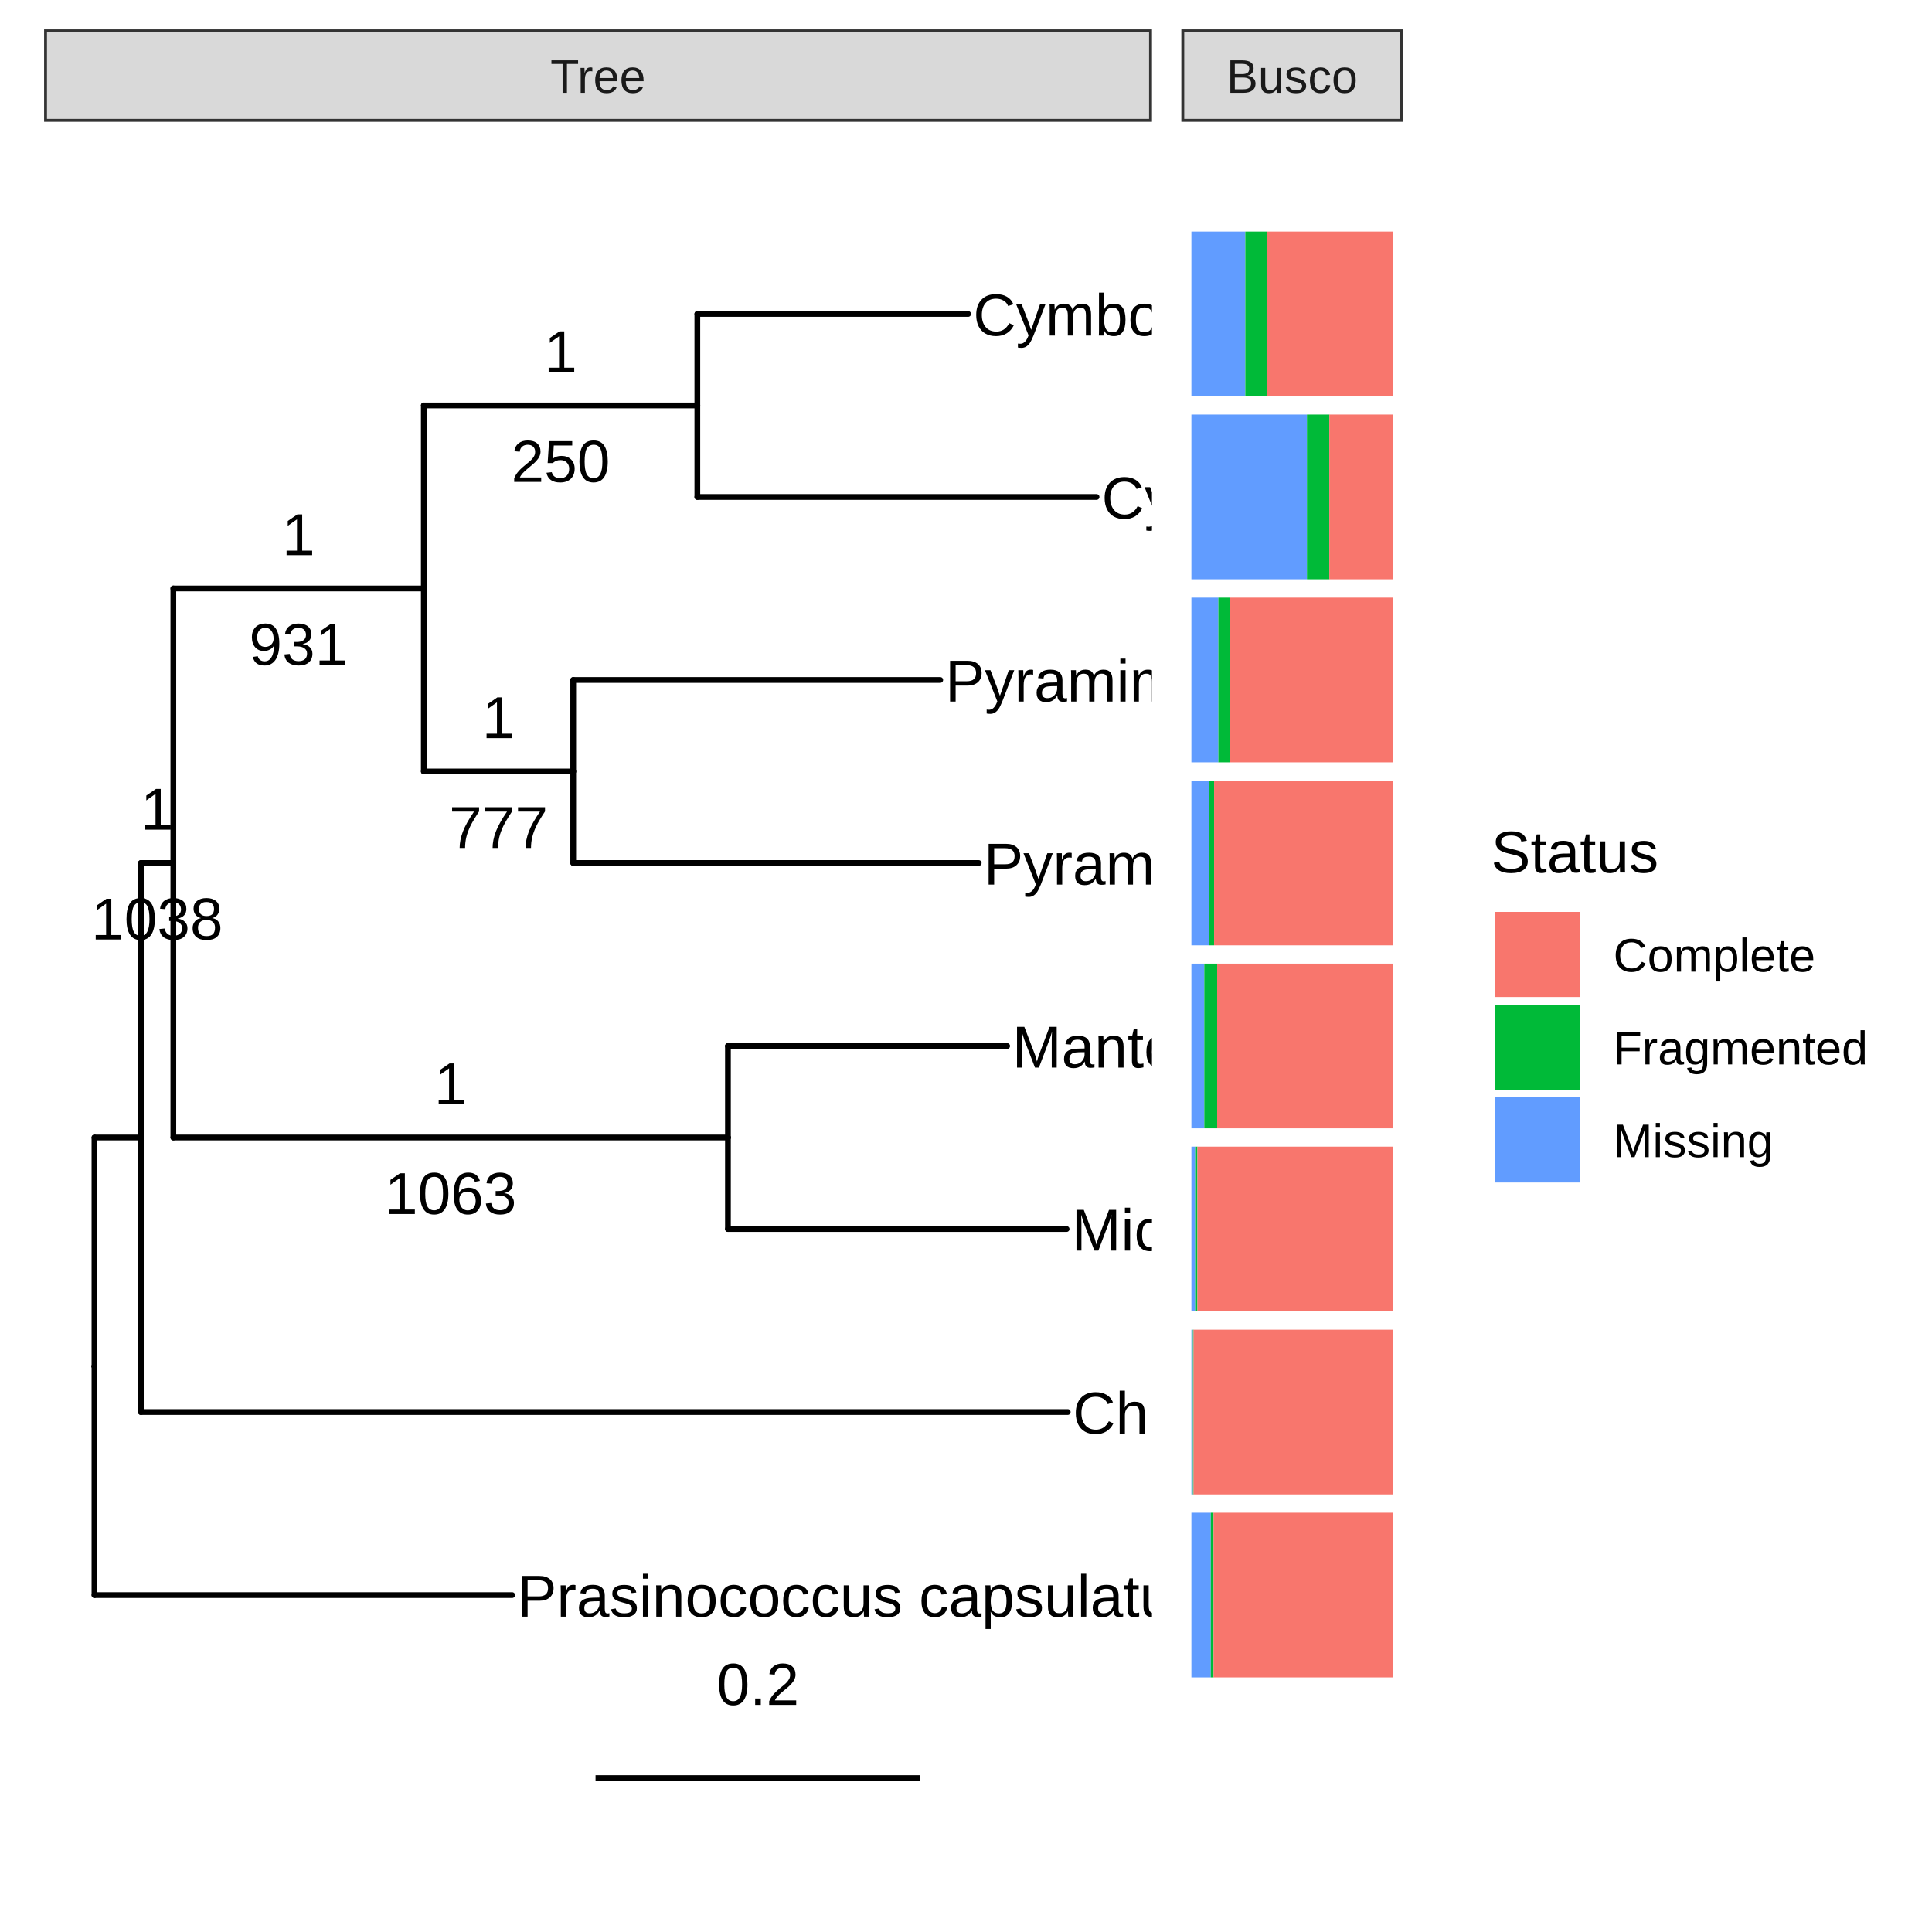
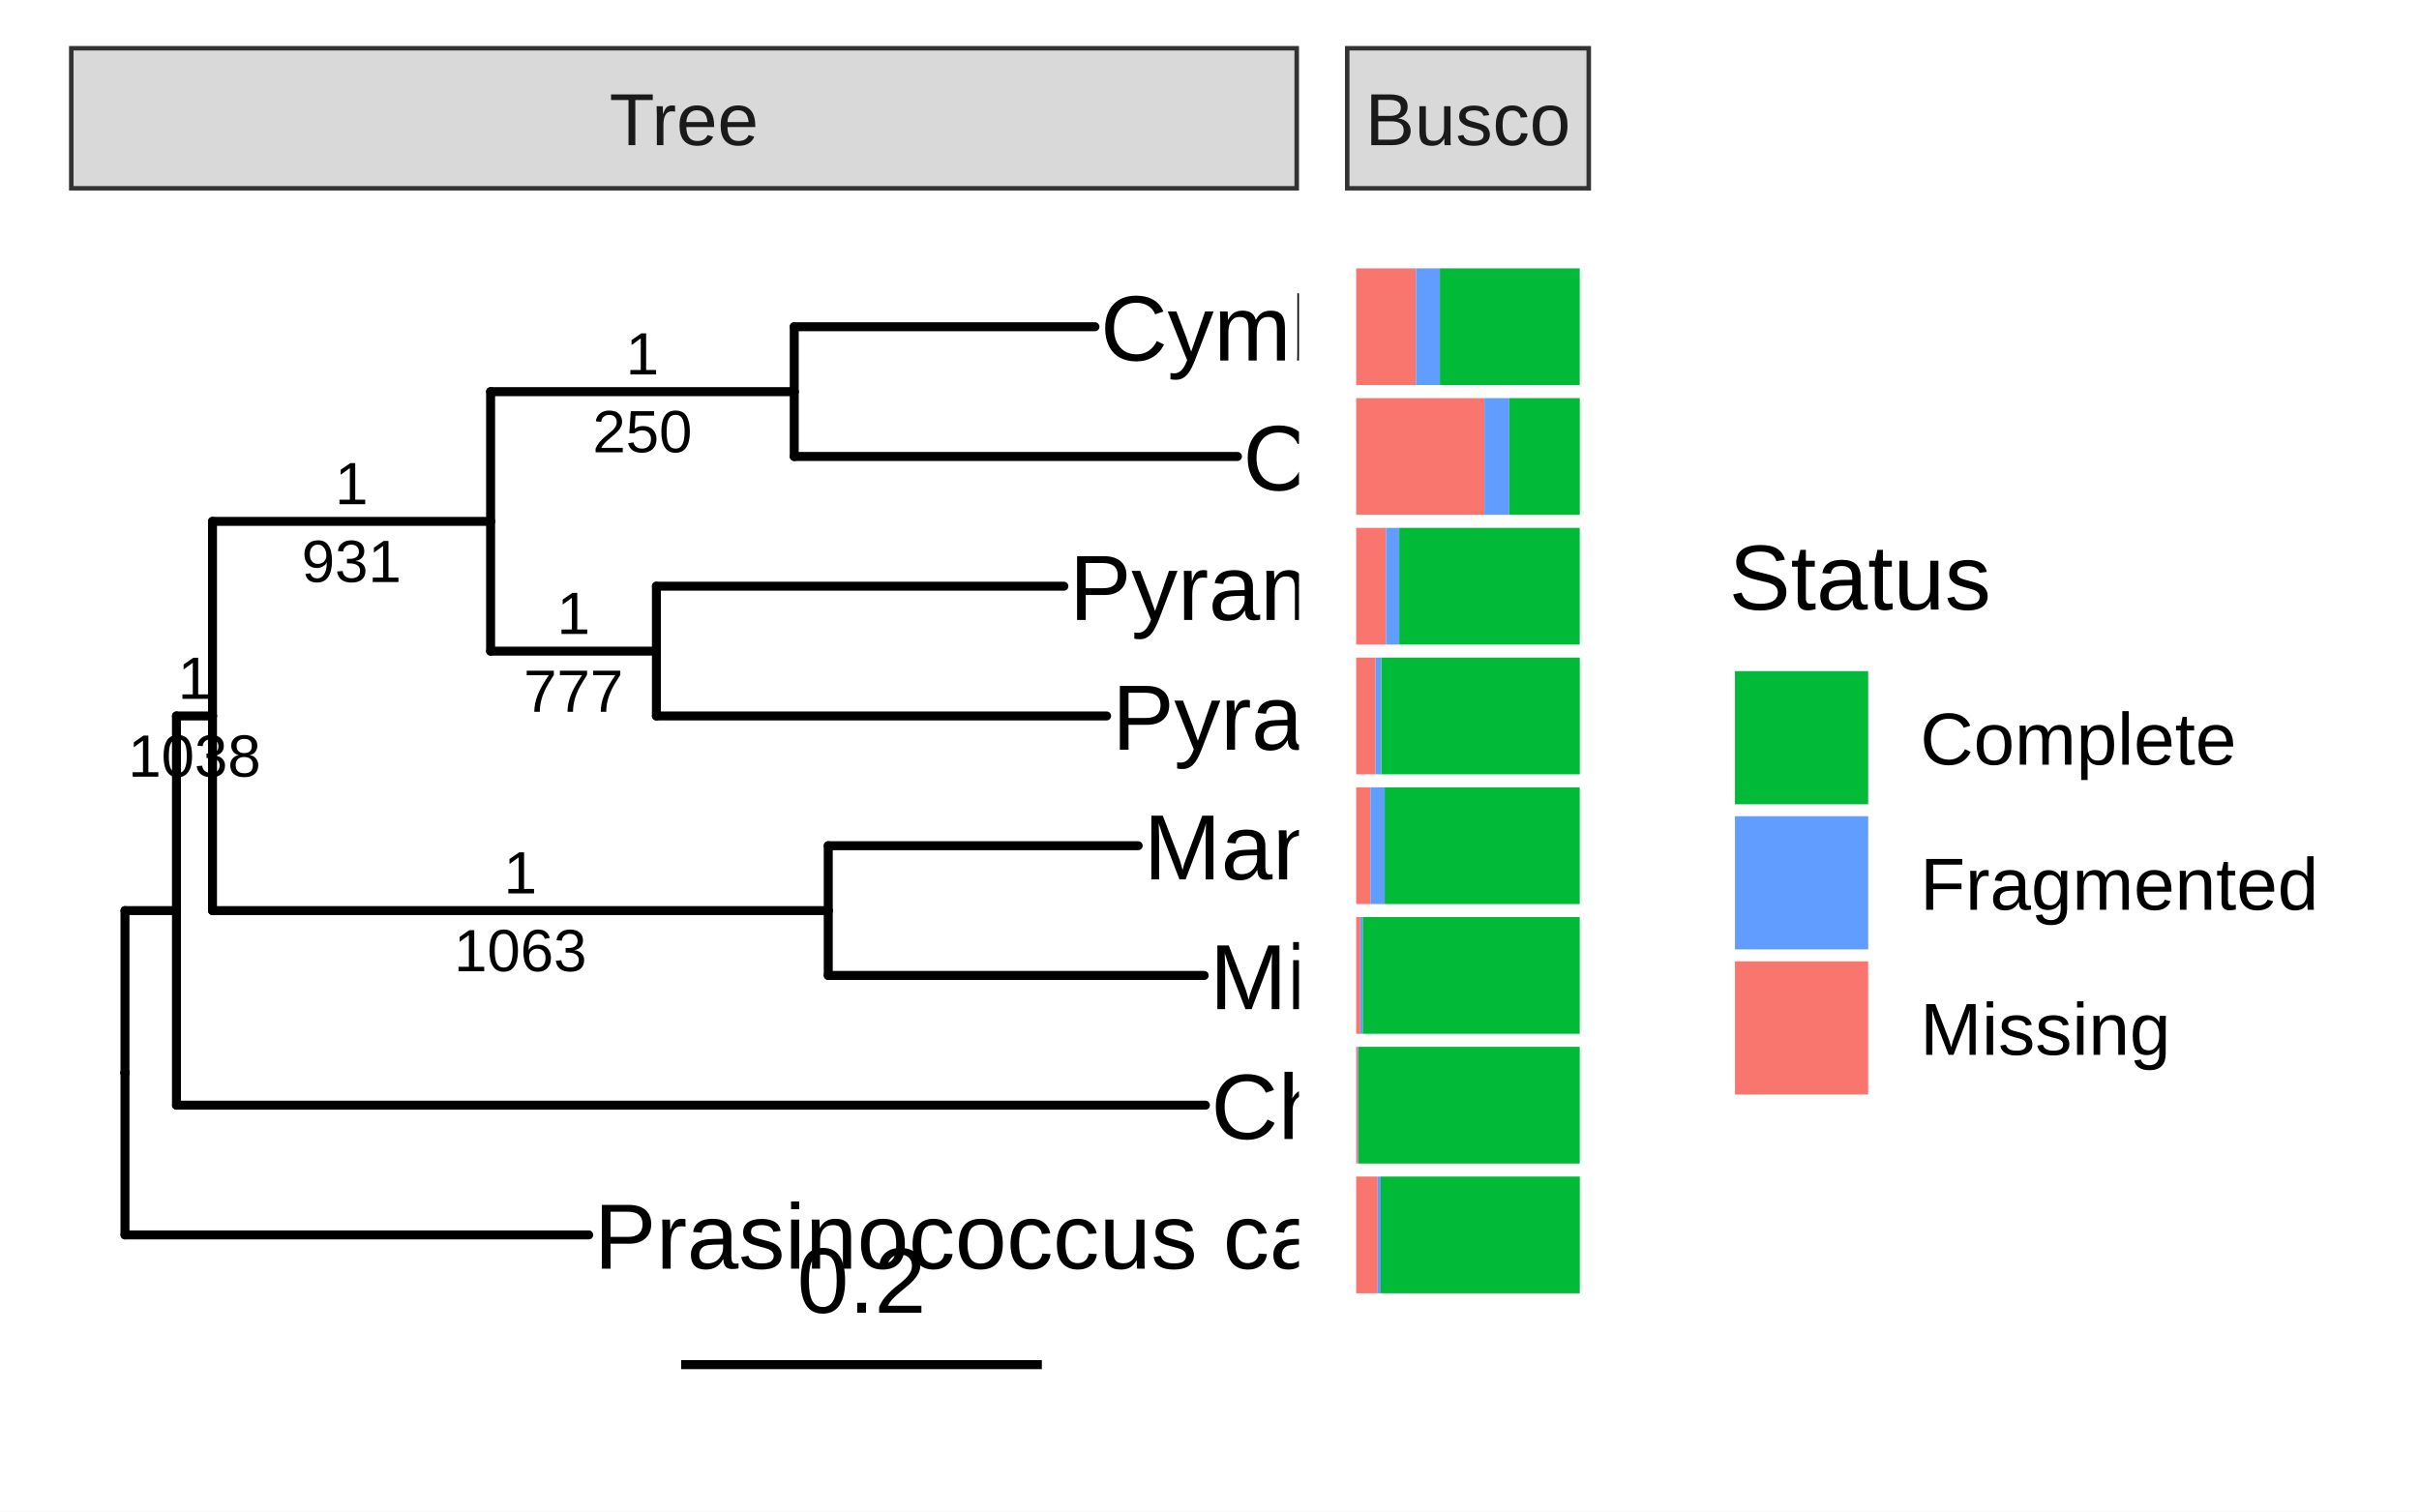
- <svg xmlns="http://www.w3.org/2000/svg" class="svglite" width="360.00pt" height="360.00pt" viewBox="0 0 360.00 360.00">
+ <svg xmlns="http://www.w3.org/2000/svg" class="svglite" width="288.00pt" height="180.00pt" viewBox="0 0 288.00 180.00">
  <defs>
    <style type="text/css">
    .svglite line, .svglite polyline, .svglite polygon, .svglite path, .svglite rect, .svglite circle {
      fill: none;
      stroke: #000000;
      stroke-linecap: round;
      stroke-linejoin: round;
      stroke-miterlimit: 10.00;
    }
  </style>
  </defs>
  <rect width="100%" height="100%" style="stroke: none; fill: none;" />
  <defs>
-     <clipPath id="cpMC4wMHwzNjAuMDB8MC4wMHwzNjAuMDA=">
-       <rect x="0.00" y="0.00" width="360.00" height="360.00" />
+     <clipPath id="cpMC4wMHwyODguMDB8MC4wMHwxODAuMDA=">
+       <rect x="0.00" y="0.00" width="288.00" height="180.00" />
    </clipPath>
  </defs>
-   <g clip-path="url(#cpMC4wMHwzNjAuMDB8MC4wMHwzNjAuMDA=)">
-     <rect x="0" y="0.00" width="360.00" height="360.00" style="stroke-width: 1.07; stroke: #FFFFFF; fill: #FFFFFF;" />
+   <g clip-path="url(#cpMC4wMHwyODguMDB8MC4wMHwxODAuMDA=)">
+     <rect x="0.00" y="0" width="288.00" height="180.00" style="stroke-width: 1.07; stroke: #FFFFFF; fill: #FFFFFF;" />
  </g>
  <defs>
-     <clipPath id="cpOC4yMnwyMTQuNjV8MjIuNjl8MzUxLjc4">
-       <rect x="8.22" y="22.69" width="206.43" height="329.09" />
+     <clipPath id="cpOC4yMnwxNTQuNjV8MjIuNjl8MTcxLjc4">
+       <rect x="8.22" y="22.69" width="146.43" height="149.09" />
    </clipPath>
  </defs>
-   <g clip-path="url(#cpOC4yMnwyMTQuNjV8MjIuNjl8MzUxLjc4)">
-     <rect x="8.22" y="22.69" width="206.43" height="329.09" style="stroke-width: 1.07; stroke: #FFFFFF; fill: #FFFFFF;" />
-     <line x1="17.60" y1="297.22" x2="95.44" y2="297.22" style="stroke-width: 1.07;" />
-     <line x1="26.25" y1="263.11" x2="198.96" y2="263.11" style="stroke-width: 1.07;" />
-     <line x1="135.64" y1="229.01" x2="198.75" y2="229.01" style="stroke-width: 1.07;" />
-     <line x1="135.64" y1="194.91" x2="187.67" y2="194.91" style="stroke-width: 1.07;" />
-     <line x1="106.81" y1="160.81" x2="182.37" y2="160.81" style="stroke-width: 1.07;" />
-     <line x1="106.81" y1="126.70" x2="175.20" y2="126.70" style="stroke-width: 1.07;" />
-     <line x1="129.94" y1="92.60" x2="204.33" y2="92.60" style="stroke-width: 1.07;" />
-     <line x1="129.94" y1="58.50" x2="180.40" y2="58.50" style="stroke-width: 1.07;" />
-     <line x1="17.60" y1="254.59" x2="17.60" y2="254.59" style="stroke-width: 1.07;" />
-     <line x1="17.60" y1="211.96" x2="26.25" y2="211.96" style="stroke-width: 1.07;" />
-     <line x1="26.25" y1="160.81" x2="32.30" y2="160.81" style="stroke-width: 1.07;" />
-     <line x1="32.30" y1="211.96" x2="135.64" y2="211.96" style="stroke-width: 1.07;" />
-     <line x1="32.30" y1="109.65" x2="78.97" y2="109.65" style="stroke-width: 1.07;" />
-     <line x1="78.97" y1="143.75" x2="106.81" y2="143.75" style="stroke-width: 1.07;" />
-     <line x1="78.97" y1="75.55" x2="129.94" y2="75.55" style="stroke-width: 1.07;" />
-     <line x1="17.60" y1="254.59" x2="17.60" y2="297.22" style="stroke-width: 1.07;" />
-     <line x1="26.25" y1="211.96" x2="26.25" y2="263.11" style="stroke-width: 1.07;" />
-     <line x1="135.64" y1="211.96" x2="135.64" y2="229.01" style="stroke-width: 1.07;" />
-     <line x1="135.64" y1="211.96" x2="135.64" y2="194.91" style="stroke-width: 1.07;" />
-     <line x1="106.81" y1="143.75" x2="106.81" y2="160.81" style="stroke-width: 1.07;" />
-     <line x1="106.81" y1="143.75" x2="106.81" y2="126.70" style="stroke-width: 1.07;" />
-     <line x1="129.94" y1="75.55" x2="129.94" y2="92.60" style="stroke-width: 1.07;" />
-     <line x1="129.94" y1="75.55" x2="129.94" y2="58.50" style="stroke-width: 1.07;" />
-     <line x1="17.60" y1="254.59" x2="17.60" y2="254.59" style="stroke-width: 1.07;" />
-     <line x1="17.60" y1="254.59" x2="17.60" y2="211.96" style="stroke-width: 1.07;" />
-     <line x1="26.25" y1="211.96" x2="26.25" y2="160.81" style="stroke-width: 1.07;" />
-     <line x1="32.30" y1="160.81" x2="32.30" y2="211.96" style="stroke-width: 1.07;" />
-     <line x1="32.30" y1="160.81" x2="32.30" y2="109.65" style="stroke-width: 1.07;" />
-     <line x1="78.97" y1="109.65" x2="78.97" y2="143.75" style="stroke-width: 1.07;" />
-     <line x1="78.97" y1="109.65" x2="78.97" y2="75.55" style="stroke-width: 1.07;" />
-     <text x="96.37" y="301.24" style="font-size: 11.04px; font-family: Liberation Sans;" textLength="204.10px" lengthAdjust="spacingAndGlyphs">Prasinococcus capsulatus CCMP1194</text>
-     <text x="199.90" y="267.13" style="font-size: 11.04px; font-family: Liberation Sans;" textLength="257.13px" lengthAdjust="spacingAndGlyphs">Chlamydomonas reinhardtii CC-503 cw92 mt+</text>
-     <text x="199.68" y="233.03" style="font-size: 11.04px; font-family: Liberation Sans;" textLength="169.04px" lengthAdjust="spacingAndGlyphs">Micromonas pusilla CCMP1545</text>
-     <text x="188.60" y="198.93" style="font-size: 11.04px; font-family: Liberation Sans;" textLength="164.51px" lengthAdjust="spacingAndGlyphs">Mantoniella antarctica SL-175</text>
-     <text x="183.31" y="164.83" style="font-size: 11.04px; font-family: Liberation Sans;" textLength="179.55px" lengthAdjust="spacingAndGlyphs">Pyramimonas parkeae CCMP726</text>
-     <text x="176.13" y="130.72" style="font-size: 11.04px; font-family: Liberation Sans;" textLength="198.21px" lengthAdjust="spacingAndGlyphs">Pyramimonas melkonianii CCMP722</text>
-     <text x="205.27" y="96.62" style="font-size: 11.04px; font-family: Liberation Sans;" textLength="220.38px" lengthAdjust="spacingAndGlyphs">Cymbomonas tetramitiformis PLY AMNH</text>
-     <text x="181.34" y="62.52" style="font-size: 11.04px; font-family: Liberation Sans;" textLength="136.57px" lengthAdjust="spacingAndGlyphs">Cymbomonas sp. M3265</text>
-     <text x="29.27" y="154.60" text-anchor="middle" style="font-size: 11.04px; font-family: Liberation Sans;" textLength="7.02px" lengthAdjust="spacingAndGlyphs">1</text>
-     <text x="83.97" y="205.75" text-anchor="middle" style="font-size: 11.04px; font-family: Liberation Sans;" textLength="7.02px" lengthAdjust="spacingAndGlyphs">1</text>
-     <text x="55.63" y="103.44" text-anchor="middle" style="font-size: 11.04px; font-family: Liberation Sans;" textLength="7.02px" lengthAdjust="spacingAndGlyphs">1</text>
-     <text x="92.89" y="137.54" text-anchor="middle" style="font-size: 11.04px; font-family: Liberation Sans;" textLength="7.02px" lengthAdjust="spacingAndGlyphs">1</text>
-     <text x="104.46" y="69.34" text-anchor="middle" style="font-size: 11.04px; font-family: Liberation Sans;" textLength="7.02px" lengthAdjust="spacingAndGlyphs">1</text>
-     <text x="29.27" y="175.06" text-anchor="middle" style="font-size: 11.04px; font-family: Liberation Sans;" textLength="28.08px" lengthAdjust="spacingAndGlyphs">1038</text>
-     <text x="83.97" y="226.21" text-anchor="middle" style="font-size: 11.04px; font-family: Liberation Sans;" textLength="28.08px" lengthAdjust="spacingAndGlyphs">1063</text>
-     <text x="55.63" y="123.90" text-anchor="middle" style="font-size: 11.04px; font-family: Liberation Sans;" textLength="21.06px" lengthAdjust="spacingAndGlyphs">931</text>
-     <text x="92.89" y="158.01" text-anchor="middle" style="font-size: 11.04px; font-family: Liberation Sans;" textLength="21.06px" lengthAdjust="spacingAndGlyphs">777</text>
-     <text x="104.46" y="89.80" text-anchor="middle" style="font-size: 11.04px; font-family: Liberation Sans;" textLength="21.06px" lengthAdjust="spacingAndGlyphs">250</text>
-     <line x1="110.97" y1="331.32" x2="171.50" y2="331.32" style="stroke-width: 1.07; stroke-linecap: butt;" />
-     <text x="141.23" y="317.68" text-anchor="middle" style="font-size: 11.04px; font-family: Liberation Sans;" textLength="17.55px" lengthAdjust="spacingAndGlyphs">0.2</text>
+   <g clip-path="url(#cpOC4yMnwxNTQuNjV8MjIuNjl8MTcxLjc4)">
+     <rect x="8.22" y="22.69" width="146.43" height="149.09" style="stroke-width: 1.07; stroke: #FFFFFF; fill: #FFFFFF;" />
+     <line x1="14.88" y1="147.06" x2="70.09" y2="147.06" style="stroke-width: 1.07;" />
+     <line x1="21.01" y1="131.61" x2="143.52" y2="131.61" style="stroke-width: 1.07;" />
+     <line x1="98.61" y1="116.16" x2="143.37" y2="116.16" style="stroke-width: 1.07;" />
+     <line x1="98.61" y1="100.71" x2="135.51" y2="100.71" style="stroke-width: 1.07;" />
+     <line x1="78.15" y1="85.26" x2="131.75" y2="85.26" style="stroke-width: 1.07;" />
+     <line x1="78.15" y1="69.81" x2="126.66" y2="69.81" style="stroke-width: 1.07;" />
+     <line x1="94.56" y1="54.36" x2="147.33" y2="54.36" style="stroke-width: 1.07;" />
+     <line x1="94.56" y1="38.91" x2="130.36" y2="38.91" style="stroke-width: 1.07;" />
+     <line x1="14.88" y1="127.75" x2="14.88" y2="127.75" style="stroke-width: 1.07;" />
+     <line x1="14.88" y1="108.44" x2="21.01" y2="108.44" style="stroke-width: 1.07;" />
+     <line x1="21.01" y1="85.26" x2="25.30" y2="85.26" style="stroke-width: 1.07;" />
+     <line x1="25.30" y1="108.44" x2="98.61" y2="108.44" style="stroke-width: 1.07;" />
+     <line x1="25.30" y1="62.09" x2="58.41" y2="62.09" style="stroke-width: 1.07;" />
+     <line x1="58.41" y1="77.54" x2="78.15" y2="77.54" style="stroke-width: 1.07;" />
+     <line x1="58.41" y1="46.64" x2="94.56" y2="46.64" style="stroke-width: 1.07;" />
+     <line x1="14.88" y1="127.75" x2="14.88" y2="147.06" style="stroke-width: 1.07;" />
+     <line x1="21.01" y1="108.44" x2="21.01" y2="131.61" style="stroke-width: 1.07;" />
+     <line x1="98.61" y1="108.44" x2="98.61" y2="116.16" style="stroke-width: 1.07;" />
+     <line x1="98.61" y1="108.44" x2="98.61" y2="100.71" style="stroke-width: 1.07;" />
+     <line x1="78.15" y1="77.54" x2="78.15" y2="85.26" style="stroke-width: 1.07;" />
+     <line x1="78.15" y1="77.54" x2="78.15" y2="69.81" style="stroke-width: 1.07;" />
+     <line x1="94.56" y1="46.64" x2="94.56" y2="54.36" style="stroke-width: 1.07;" />
+     <line x1="94.56" y1="46.64" x2="94.56" y2="38.91" style="stroke-width: 1.07;" />
+     <line x1="14.88" y1="127.75" x2="14.88" y2="127.75" style="stroke-width: 1.07;" />
+     <line x1="14.88" y1="127.75" x2="14.88" y2="108.44" style="stroke-width: 1.07;" />
+     <line x1="21.01" y1="108.44" x2="21.01" y2="85.26" style="stroke-width: 1.07;" />
+     <line x1="25.30" y1="85.26" x2="25.30" y2="108.44" style="stroke-width: 1.07;" />
+     <line x1="25.30" y1="85.26" x2="25.30" y2="62.09" style="stroke-width: 1.07;" />
+     <line x1="58.41" y1="62.09" x2="58.41" y2="77.54" style="stroke-width: 1.07;" />
+     <line x1="58.41" y1="62.09" x2="58.41" y2="46.64" style="stroke-width: 1.07;" />
+     <text x="70.75" y="151.08" style="font-size: 11.04px; font-family: Liberation Sans;" textLength="204.10px" lengthAdjust="spacingAndGlyphs">Prasinococcus capsulatus CCMP1194</text>
+     <text x="144.19" y="135.63" style="font-size: 11.04px; font-family: Liberation Sans;" textLength="257.13px" lengthAdjust="spacingAndGlyphs">Chlamydomonas reinhardtii CC-503 cw92 mt+</text>
+     <text x="144.03" y="120.18" style="font-size: 11.04px; font-family: Liberation Sans;" textLength="169.04px" lengthAdjust="spacingAndGlyphs">Micromonas pusilla CCMP1545</text>
+     <text x="136.17" y="104.73" style="font-size: 11.04px; font-family: Liberation Sans;" textLength="164.51px" lengthAdjust="spacingAndGlyphs">Mantoniella antarctica SL-175</text>
+     <text x="132.42" y="89.28" style="font-size: 11.04px; font-family: Liberation Sans;" textLength="179.55px" lengthAdjust="spacingAndGlyphs">Pyramimonas parkeae CCMP726</text>
+     <text x="127.33" y="73.83" style="font-size: 11.04px; font-family: Liberation Sans;" textLength="198.21px" lengthAdjust="spacingAndGlyphs">Pyramimonas melkonianii CCMP722</text>
+     <text x="147.99" y="58.38" style="font-size: 11.04px; font-family: Liberation Sans;" textLength="220.38px" lengthAdjust="spacingAndGlyphs">Cymbomonas tetramitiformis PLY AMNH</text>
+     <text x="131.02" y="42.93" style="font-size: 11.04px; font-family: Liberation Sans;" textLength="136.57px" lengthAdjust="spacingAndGlyphs">Cymbomonas sp. M3265</text>
+     <text x="23.15" y="83.22" text-anchor="middle" style="font-size: 7.11px; font-family: Liberation Sans;" textLength="4.52px" lengthAdjust="spacingAndGlyphs">1</text>
+     <text x="61.95" y="106.39" text-anchor="middle" style="font-size: 7.11px; font-family: Liberation Sans;" textLength="4.52px" lengthAdjust="spacingAndGlyphs">1</text>
+     <text x="41.85" y="60.04" text-anchor="middle" style="font-size: 7.11px; font-family: Liberation Sans;" textLength="4.52px" lengthAdjust="spacingAndGlyphs">1</text>
+     <text x="68.28" y="75.49" text-anchor="middle" style="font-size: 7.11px; font-family: Liberation Sans;" textLength="4.52px" lengthAdjust="spacingAndGlyphs">1</text>
+     <text x="76.48" y="44.59" text-anchor="middle" style="font-size: 7.11px; font-family: Liberation Sans;" textLength="4.52px" lengthAdjust="spacingAndGlyphs">1</text>
+     <text x="23.15" y="92.49" text-anchor="middle" style="font-size: 7.11px; font-family: Liberation Sans;" textLength="18.09px" lengthAdjust="spacingAndGlyphs">1038</text>
+     <text x="61.95" y="115.66" text-anchor="middle" style="font-size: 7.11px; font-family: Liberation Sans;" textLength="18.09px" lengthAdjust="spacingAndGlyphs">1063</text>
+     <text x="41.85" y="69.31" text-anchor="middle" style="font-size: 7.11px; font-family: Liberation Sans;" textLength="13.56px" lengthAdjust="spacingAndGlyphs">931</text>
+     <text x="68.28" y="84.76" text-anchor="middle" style="font-size: 7.11px; font-family: Liberation Sans;" textLength="13.56px" lengthAdjust="spacingAndGlyphs">777</text>
+     <text x="76.48" y="53.86" text-anchor="middle" style="font-size: 7.11px; font-family: Liberation Sans;" textLength="13.56px" lengthAdjust="spacingAndGlyphs">250</text>
+     <line x1="81.10" y1="162.51" x2="124.04" y2="162.51" style="stroke-width: 1.07; stroke-linecap: butt;" />
+     <text x="102.57" y="156.33" text-anchor="middle" style="font-size: 11.04px; font-family: Liberation Sans;" textLength="17.55px" lengthAdjust="spacingAndGlyphs">0.2</text>
  </g>
-   <g clip-path="url(#cpMC4wMHwzNjAuMDB8MC4wMHwzNjAuMDA=)">
+   <g clip-path="url(#cpMC4wMHwyODguMDB8MC4wMHwxODAuMDA=)">
</g>
  <defs>
-     <clipPath id="cpMjIwLjEzfDI2MS40MXwyMi42OXwzNTEuNzg=">
-       <rect x="220.13" y="22.69" width="41.29" height="329.09" />
+     <clipPath id="cpMTYwLjEzfDE4OS40MXwyMi42OXwxNzEuNzg=">
+       <rect x="160.13" y="22.69" width="29.29" height="149.09" />
    </clipPath>
  </defs>
-   <g clip-path="url(#cpMjIwLjEzfDI2MS40MXwyMi42OXwzNTEuNzg=)">
-     <rect x="220.13" y="22.69" width="41.29" height="329.09" style="stroke-width: 1.07; stroke: #FFFFFF; fill: #FFFFFF;" />
-     <rect x="222.00" y="281.87" width="3.61" height="30.69" style="stroke-width: 1.07; stroke: none; stroke-linecap: square; stroke-linejoin: miter; fill: #619CFF;" />
-     <rect x="225.61" y="281.87" width="0.52" height="30.69" style="stroke-width: 1.07; stroke: none; stroke-linecap: square; stroke-linejoin: miter; fill: #00BA38;" />
-     <rect x="226.13" y="281.87" width="33.41" height="30.69" style="stroke-width: 1.07; stroke: none; stroke-linecap: square; stroke-linejoin: miter; fill: #F8766D;" />
-     <rect x="222.00" y="247.77" width="0.27" height="30.69" style="stroke-width: 1.07; stroke: none; stroke-linecap: square; stroke-linejoin: miter; fill: #619CFF;" />
-     <rect x="222.28" y="247.77" width="0.12" height="30.69" style="stroke-width: 1.07; stroke: none; stroke-linecap: square; stroke-linejoin: miter; fill: #00BA38;" />
-     <rect x="222.40" y="247.77" width="37.14" height="30.69" style="stroke-width: 1.07; stroke: none; stroke-linecap: square; stroke-linejoin: miter; fill: #F8766D;" />
-     <rect x="222.00" y="213.66" width="0.69" height="30.69" style="stroke-width: 1.07; stroke: none; stroke-linecap: square; stroke-linejoin: miter; fill: #619CFF;" />
-     <rect x="222.70" y="213.66" width="0.42" height="30.69" style="stroke-width: 1.07; stroke: none; stroke-linecap: square; stroke-linejoin: miter; fill: #00BA38;" />
-     <rect x="223.12" y="213.66" width="36.42" height="30.69" style="stroke-width: 1.07; stroke: none; stroke-linecap: square; stroke-linejoin: miter; fill: #F8766D;" />
-     <rect x="222.00" y="179.56" width="2.40" height="30.69" style="stroke-width: 1.07; stroke: none; stroke-linecap: square; stroke-linejoin: miter; fill: #619CFF;" />
-     <rect x="224.40" y="179.56" width="2.40" height="30.69" style="stroke-width: 1.07; stroke: none; stroke-linecap: square; stroke-linejoin: miter; fill: #00BA38;" />
-     <rect x="226.80" y="179.56" width="32.74" height="30.69" style="stroke-width: 1.07; stroke: none; stroke-linecap: square; stroke-linejoin: miter; fill: #F8766D;" />
-     <rect x="222.00" y="145.46" width="3.26" height="30.69" style="stroke-width: 1.07; stroke: none; stroke-linecap: square; stroke-linejoin: miter; fill: #619CFF;" />
-     <rect x="225.27" y="145.46" width="0.96" height="30.69" style="stroke-width: 1.07; stroke: none; stroke-linecap: square; stroke-linejoin: miter; fill: #00BA38;" />
-     <rect x="226.23" y="145.46" width="33.31" height="30.69" style="stroke-width: 1.07; stroke: none; stroke-linecap: square; stroke-linejoin: miter; fill: #F8766D;" />
-     <rect x="222.00" y="111.36" width="5.02" height="30.69" style="stroke-width: 1.07; stroke: none; stroke-linecap: square; stroke-linejoin: miter; fill: #619CFF;" />
-     <rect x="227.02" y="111.36" width="2.22" height="30.69" style="stroke-width: 1.07; stroke: none; stroke-linecap: square; stroke-linejoin: miter; fill: #00BA38;" />
-     <rect x="229.24" y="111.36" width="30.29" height="30.69" style="stroke-width: 1.07; stroke: none; stroke-linecap: square; stroke-linejoin: miter; fill: #F8766D;" />
-     <rect x="222.00" y="77.25" width="21.52" height="30.69" style="stroke-width: 1.07; stroke: none; stroke-linecap: square; stroke-linejoin: miter; fill: #619CFF;" />
-     <rect x="243.53" y="77.25" width="4.18" height="30.69" style="stroke-width: 1.07; stroke: none; stroke-linecap: square; stroke-linejoin: miter; fill: #00BA38;" />
-     <rect x="247.70" y="77.25" width="11.84" height="30.69" style="stroke-width: 1.07; stroke: none; stroke-linecap: square; stroke-linejoin: miter; fill: #F8766D;" />
-     <rect x="222.00" y="43.15" width="10.03" height="30.69" style="stroke-width: 1.07; stroke: none; stroke-linecap: square; stroke-linejoin: miter; fill: #619CFF;" />
-     <rect x="232.04" y="43.15" width="4.03" height="30.69" style="stroke-width: 1.07; stroke: none; stroke-linecap: square; stroke-linejoin: miter; fill: #00BA38;" />
-     <rect x="236.06" y="43.15" width="23.47" height="30.69" style="stroke-width: 1.07; stroke: none; stroke-linecap: square; stroke-linejoin: miter; fill: #F8766D;" />
+   <g clip-path="url(#cpMTYwLjEzfDE4OS40MXwyMi42OXwxNzEuNzg=)">
+     <rect x="160.13" y="22.69" width="29.29" height="149.09" style="stroke-width: 1.07; stroke: #FFFFFF; fill: #FFFFFF;" />
+     <rect x="161.46" y="140.11" width="2.56" height="13.90" style="stroke-width: 1.07; stroke: none; stroke-linecap: square; stroke-linejoin: miter; fill: #F8766D;" />
+     <rect x="164.02" y="140.11" width="0.37" height="13.90" style="stroke-width: 1.07; stroke: none; stroke-linecap: square; stroke-linejoin: miter; fill: #619CFF;" />
+     <rect x="164.39" y="140.11" width="23.70" height="13.90" style="stroke-width: 1.07; stroke: none; stroke-linecap: square; stroke-linejoin: miter; fill: #00BA38;" />
+     <rect x="161.46" y="124.66" width="0.19" height="13.90" style="stroke-width: 1.07; stroke: none; stroke-linecap: square; stroke-linejoin: miter; fill: #F8766D;" />
+     <rect x="161.65" y="124.66" width="0.088" height="13.90" style="stroke-width: 1.07; stroke: none; stroke-linecap: square; stroke-linejoin: miter; fill: #619CFF;" />
+     <rect x="161.74" y="124.66" width="26.34" height="13.90" style="stroke-width: 1.07; stroke: none; stroke-linecap: square; stroke-linejoin: miter; fill: #00BA38;" />
+     <rect x="161.46" y="109.21" width="0.49" height="13.90" style="stroke-width: 1.07; stroke: none; stroke-linecap: square; stroke-linejoin: miter; fill: #F8766D;" />
+     <rect x="161.95" y="109.21" width="0.30" height="13.90" style="stroke-width: 1.07; stroke: none; stroke-linecap: square; stroke-linejoin: miter; fill: #619CFF;" />
+     <rect x="162.25" y="109.21" width="25.83" height="13.90" style="stroke-width: 1.07; stroke: none; stroke-linecap: square; stroke-linejoin: miter; fill: #00BA38;" />
+     <rect x="161.46" y="93.76" width="1.70" height="13.90" style="stroke-width: 1.07; stroke: none; stroke-linecap: square; stroke-linejoin: miter; fill: #F8766D;" />
+     <rect x="163.16" y="93.76" width="1.70" height="13.90" style="stroke-width: 1.07; stroke: none; stroke-linecap: square; stroke-linejoin: miter; fill: #619CFF;" />
+     <rect x="164.86" y="93.76" width="23.22" height="13.90" style="stroke-width: 1.07; stroke: none; stroke-linecap: square; stroke-linejoin: miter; fill: #00BA38;" />
+     <rect x="161.46" y="78.31" width="2.31" height="13.90" style="stroke-width: 1.07; stroke: none; stroke-linecap: square; stroke-linejoin: miter; fill: #F8766D;" />
+     <rect x="163.77" y="78.31" width="0.68" height="13.90" style="stroke-width: 1.07; stroke: none; stroke-linecap: square; stroke-linejoin: miter; fill: #619CFF;" />
+     <rect x="164.46" y="78.31" width="23.63" height="13.90" style="stroke-width: 1.07; stroke: none; stroke-linecap: square; stroke-linejoin: miter; fill: #00BA38;" />
+     <rect x="161.46" y="62.86" width="3.56" height="13.90" style="stroke-width: 1.07; stroke: none; stroke-linecap: square; stroke-linejoin: miter; fill: #F8766D;" />
+     <rect x="165.02" y="62.86" width="1.58" height="13.90" style="stroke-width: 1.07; stroke: none; stroke-linecap: square; stroke-linejoin: miter; fill: #619CFF;" />
+     <rect x="166.59" y="62.86" width="21.49" height="13.90" style="stroke-width: 1.07; stroke: none; stroke-linecap: square; stroke-linejoin: miter; fill: #00BA38;" />
+     <rect x="161.46" y="47.41" width="15.27" height="13.90" style="stroke-width: 1.07; stroke: none; stroke-linecap: square; stroke-linejoin: miter; fill: #F8766D;" />
+     <rect x="176.73" y="47.41" width="2.96" height="13.90" style="stroke-width: 1.07; stroke: none; stroke-linecap: square; stroke-linejoin: miter; fill: #619CFF;" />
+     <rect x="179.69" y="47.41" width="8.40" height="13.90" style="stroke-width: 1.07; stroke: none; stroke-linecap: square; stroke-linejoin: miter; fill: #00BA38;" />
+     <rect x="161.46" y="31.96" width="7.12" height="13.90" style="stroke-width: 1.07; stroke: none; stroke-linecap: square; stroke-linejoin: miter; fill: #F8766D;" />
+     <rect x="168.58" y="31.96" width="2.86" height="13.90" style="stroke-width: 1.07; stroke: none; stroke-linecap: square; stroke-linejoin: miter; fill: #619CFF;" />
+     <rect x="171.43" y="31.96" width="16.65" height="13.90" style="stroke-width: 1.07; stroke: none; stroke-linecap: square; stroke-linejoin: miter; fill: #00BA38;" />
  </g>
-   <g clip-path="url(#cpMC4wMHwzNjAuMDB8MC4wMHwzNjAuMDA=)">
+   <g clip-path="url(#cpMC4wMHwyODguMDB8MC4wMHwxODAuMDA=)">
</g>
  <defs>
-     <clipPath id="cpOC4yMnwyMTQuNjV8NS40OHwyMi42OQ==">
-       <rect x="8.22" y="5.48" width="206.43" height="17.21" />
+     <clipPath id="cpOC4yMnwxNTQuNjV8NS40OHwyMi42OQ==">
+       <rect x="8.22" y="5.48" width="146.43" height="17.21" />
    </clipPath>
  </defs>
-   <g clip-path="url(#cpOC4yMnwyMTQuNjV8NS40OHwyMi42OQ==)">
-     <rect x="8.22" y="5.48" width="206.43" height="17.21" style="stroke-width: 1.07; stroke: #333333; fill: #D9D9D9;" />
-     <text x="111.43" y="17.29" text-anchor="middle" style="font-size: 8.80px; fill: #1A1A1A; font-family: Liberation Sans;" textLength="18.32px" lengthAdjust="spacingAndGlyphs">Tree</text>
+   <g clip-path="url(#cpOC4yMnwxNTQuNjV8NS40OHwyMi42OQ==)">
+     <rect x="8.22" y="5.48" width="146.43" height="17.21" style="stroke-width: 1.07; stroke: #333333; fill: #D9D9D9;" />
+     <text x="81.43" y="17.29" text-anchor="middle" style="font-size: 8.80px; fill: #1A1A1A; font-family: Liberation Sans;" textLength="18.32px" lengthAdjust="spacingAndGlyphs">Tree</text>
  </g>
-   <g clip-path="url(#cpMC4wMHwzNjAuMDB8MC4wMHwzNjAuMDA=)">
+   <g clip-path="url(#cpMC4wMHwyODguMDB8MC4wMHwxODAuMDA=)">
</g>
  <defs>
-     <clipPath id="cpMjIwLjEzfDI2MS40MXw1LjQ4fDIyLjY5">
-       <rect x="220.13" y="5.48" width="41.29" height="17.21" />
+     <clipPath id="cpMTYwLjEzfDE4OS40MXw1LjQ4fDIyLjY5">
+       <rect x="160.13" y="5.48" width="29.29" height="17.21" />
    </clipPath>
  </defs>
-   <g clip-path="url(#cpMjIwLjEzfDI2MS40MXw1LjQ4fDIyLjY5)">
-     <rect x="220.13" y="5.48" width="41.29" height="17.21" style="stroke-width: 1.07; stroke: #333333; fill: #D9D9D9;" />
-     <text x="240.77" y="17.29" text-anchor="middle" style="font-size: 8.80px; fill: #1A1A1A; font-family: Liberation Sans;" textLength="26.42px" lengthAdjust="spacingAndGlyphs">Busco</text>
+   <g clip-path="url(#cpMTYwLjEzfDE4OS40MXw1LjQ4fDIyLjY5)">
+     <rect x="160.13" y="5.48" width="29.29" height="17.21" style="stroke-width: 1.07; stroke: #333333; fill: #D9D9D9;" />
+     <text x="174.77" y="17.29" text-anchor="middle" style="font-size: 8.80px; fill: #1A1A1A; font-family: Liberation Sans;" textLength="26.42px" lengthAdjust="spacingAndGlyphs">Busco</text>
  </g>
-   <g clip-path="url(#cpMC4wMHwzNjAuMDB8MC4wMHwzNjAuMDA=)">
-     <rect x="272.37" y="147.94" width="82.15" height="78.60" style="stroke-width: 1.07; stroke: none; fill: #FFFFFF;" />
-     <text x="277.85" y="162.59" style="font-size: 11.00px; font-family: Liberation Sans;" textLength="35.05px" lengthAdjust="spacingAndGlyphs">Status</text>
-     <rect x="277.85" y="169.21" width="17.28" height="17.28" style="stroke-width: 1.07; stroke: none; fill: #FFFFFF;" />
-     <rect x="278.56" y="169.92" width="15.86" height="15.86" style="stroke-width: 1.07; stroke: none; stroke-linecap: square; stroke-linejoin: miter; fill: #F8766D;" />
-     <rect x="277.85" y="186.49" width="17.28" height="17.28" style="stroke-width: 1.07; stroke: none; fill: #FFFFFF;" />
-     <rect x="278.56" y="187.20" width="15.86" height="15.86" style="stroke-width: 1.07; stroke: none; stroke-linecap: square; stroke-linejoin: miter; fill: #00BA38;" />
-     <rect x="277.85" y="203.77" width="17.28" height="17.28" style="stroke-width: 1.07; stroke: none; fill: #FFFFFF;" />
-     <rect x="278.56" y="204.48" width="15.86" height="15.86" style="stroke-width: 1.07; stroke: none; stroke-linecap: square; stroke-linejoin: miter; fill: #619CFF;" />
-     <text x="300.61" y="181.06" style="font-size: 8.80px; font-family: Liberation Sans;" textLength="42.41px" lengthAdjust="spacingAndGlyphs">Complete</text>
-     <text x="300.61" y="198.34" style="font-size: 8.80px; font-family: Liberation Sans;" textLength="53.02px" lengthAdjust="spacingAndGlyphs">Fragmented</text>
-     <text x="300.61" y="215.62" style="font-size: 8.80px; font-family: Liberation Sans;" textLength="32.82px" lengthAdjust="spacingAndGlyphs">Missing</text>
+   <g clip-path="url(#cpMC4wMHwyODguMDB8MC4wMHwxODAuMDA=)">
+     <rect x="200.37" y="57.94" width="82.15" height="78.60" style="stroke-width: 1.07; stroke: none; fill: #FFFFFF;" />
+     <text x="205.85" y="72.59" style="font-size: 11.00px; font-family: Liberation Sans;" textLength="35.05px" lengthAdjust="spacingAndGlyphs">Status</text>
+     <rect x="205.85" y="79.21" width="17.28" height="17.28" style="stroke-width: 1.07; stroke: none; fill: #FFFFFF;" />
+     <rect x="206.56" y="79.92" width="15.86" height="15.86" style="stroke-width: 1.07; stroke: none; stroke-linecap: square; stroke-linejoin: miter; fill: #00BA38;" />
+     <rect x="205.85" y="96.49" width="17.28" height="17.28" style="stroke-width: 1.07; stroke: none; fill: #FFFFFF;" />
+     <rect x="206.56" y="97.20" width="15.86" height="15.86" style="stroke-width: 1.07; stroke: none; stroke-linecap: square; stroke-linejoin: miter; fill: #619CFF;" />
+     <rect x="205.85" y="113.77" width="17.28" height="17.28" style="stroke-width: 1.07; stroke: none; fill: #FFFFFF;" />
+     <rect x="206.56" y="114.48" width="15.86" height="15.86" style="stroke-width: 1.07; stroke: none; stroke-linecap: square; stroke-linejoin: miter; fill: #F8766D;" />
+     <text x="228.61" y="91.06" style="font-size: 8.80px; font-family: Liberation Sans;" textLength="42.41px" lengthAdjust="spacingAndGlyphs">Complete</text>
+     <text x="228.61" y="108.34" style="font-size: 8.80px; font-family: Liberation Sans;" textLength="53.02px" lengthAdjust="spacingAndGlyphs">Fragmented</text>
+     <text x="228.61" y="125.62" style="font-size: 8.80px; font-family: Liberation Sans;" textLength="32.82px" lengthAdjust="spacingAndGlyphs">Missing</text>
  </g>
</svg>
